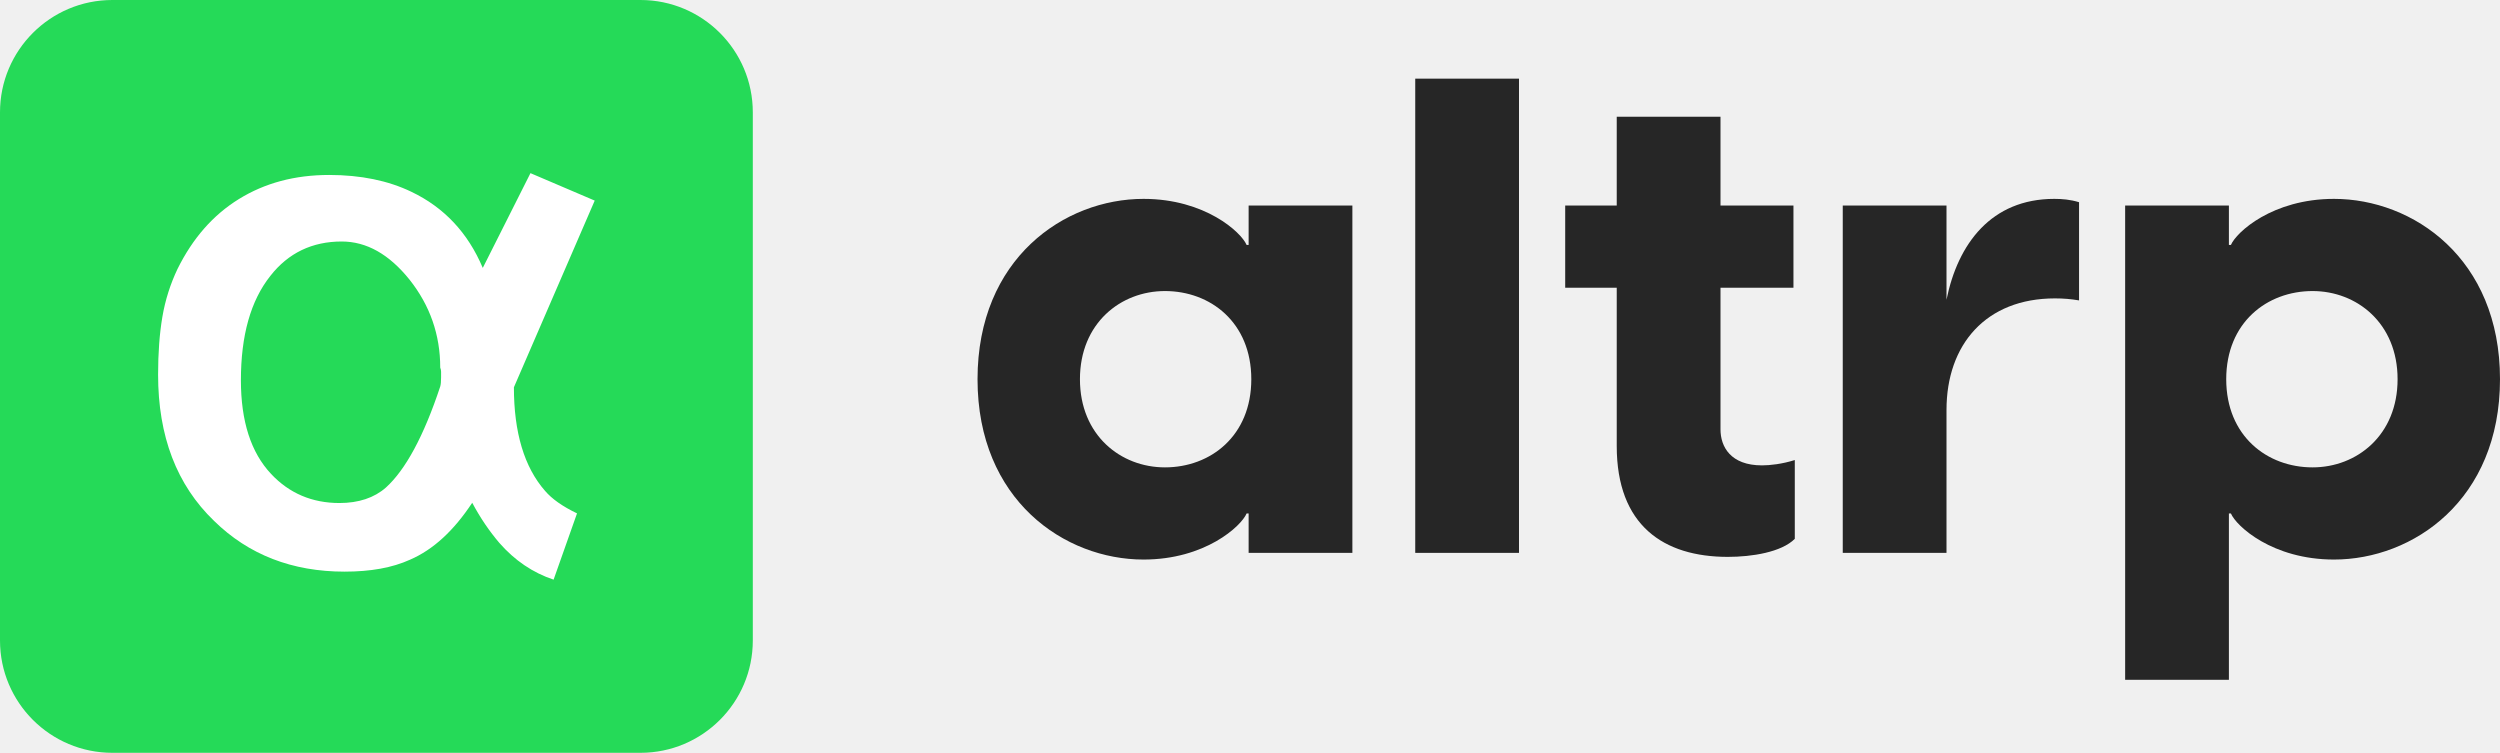
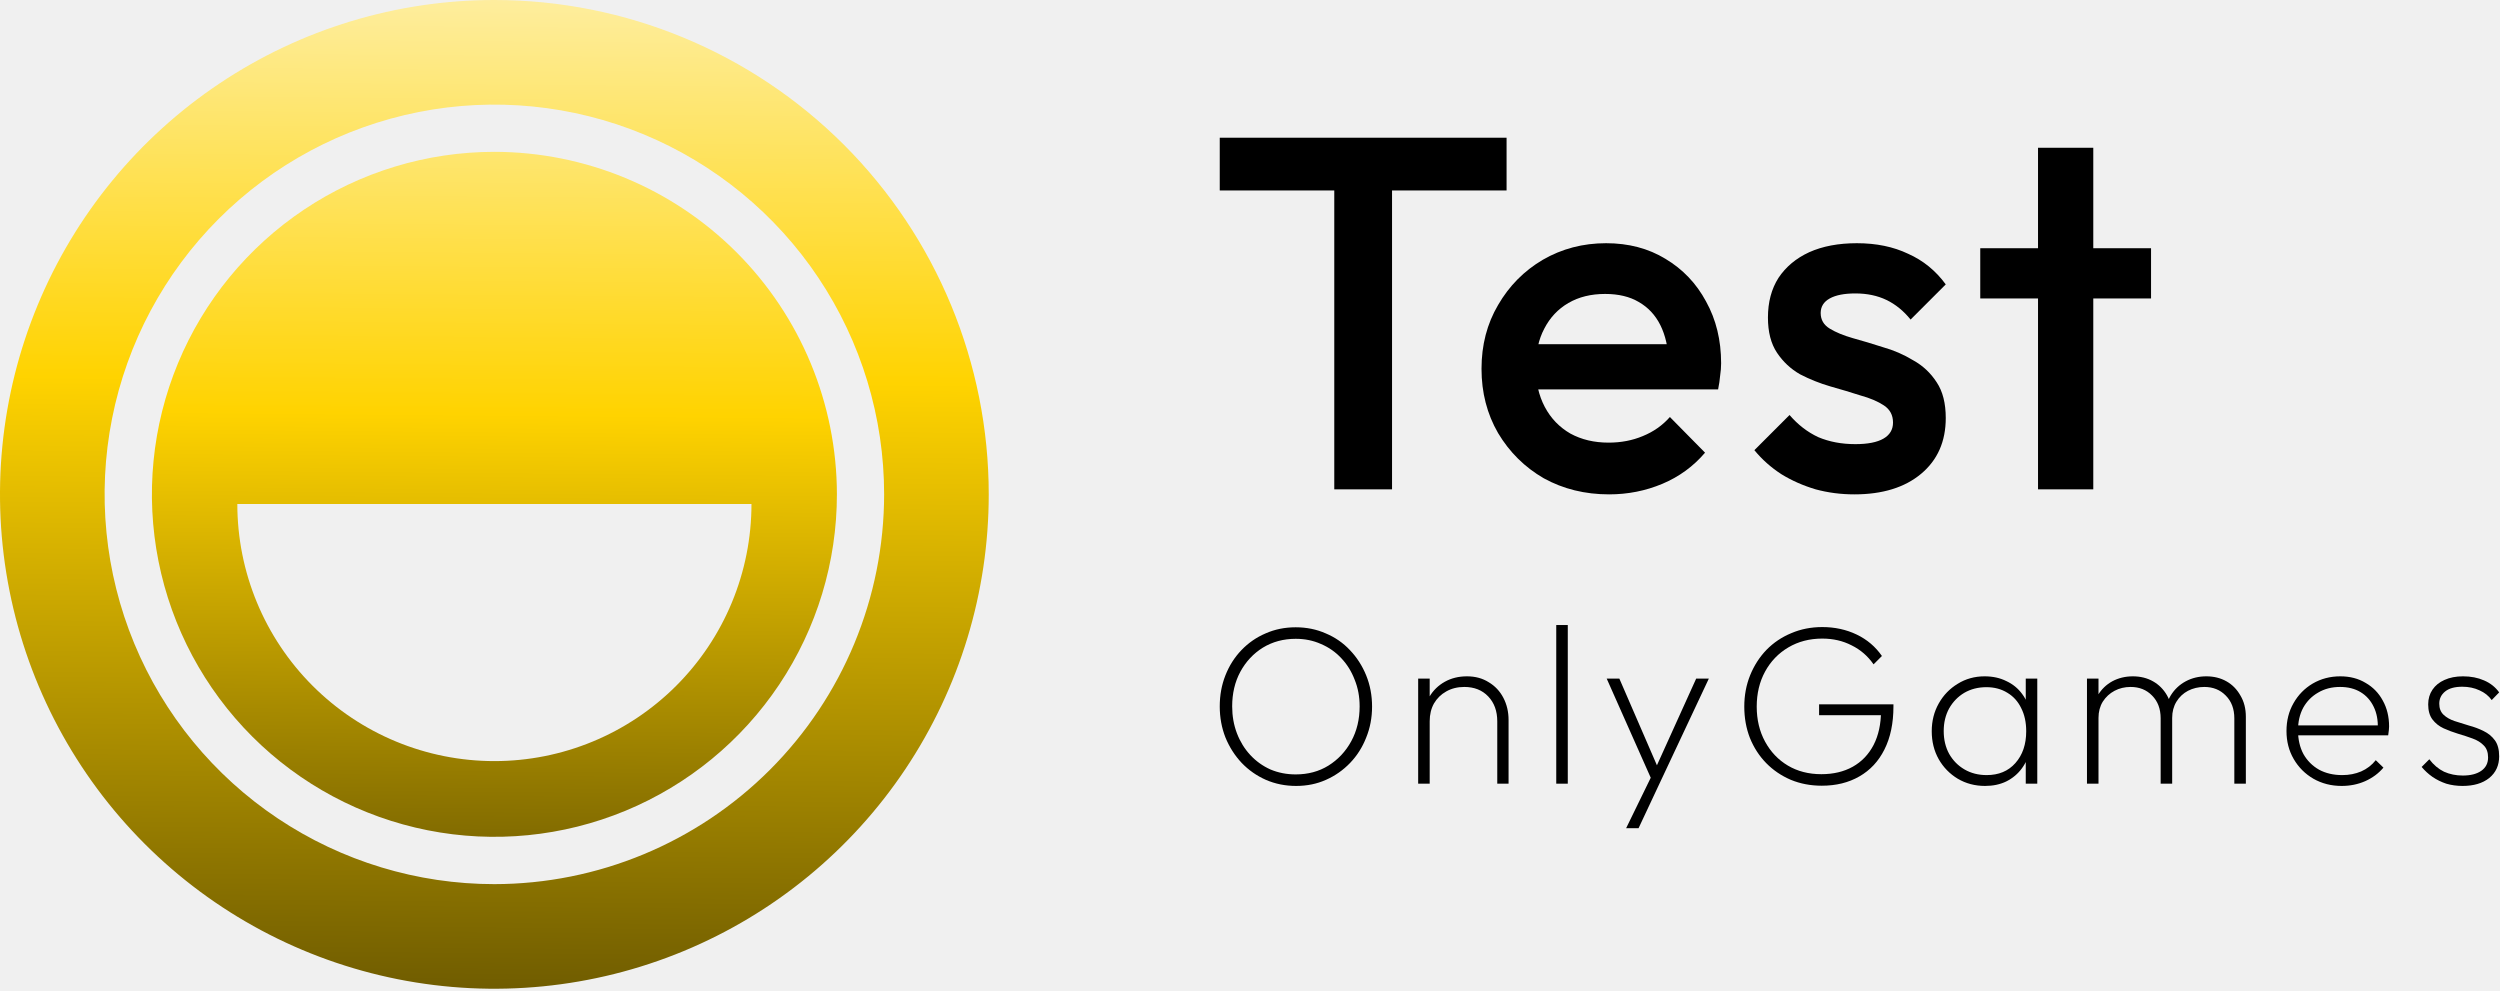
- <svg xmlns="http://www.w3.org/2000/svg" width="445" height="134" viewBox="0 0 445 134" fill="none">
-   <rect width="134" height="134" rx="20" fill="#25DA58" />
-   <path d="M105.86 35.706L91.475 68.936C91.475 76.956 93.305 83.132 97.016 87.372C98.236 88.8 100.116 90.137 102.709 91.382L98.54 103.18C94.83 101.936 91.628 99.77 88.883 96.636C87.154 94.608 85.528 92.257 84.054 89.492C80.801 94.423 77.141 97.834 72.973 99.631C69.821 101.06 65.958 101.752 61.333 101.752C52.031 101.752 44.253 98.756 38.103 92.718C31.444 86.312 28.14 77.647 28.14 66.678C28.14 62.852 28.394 59.396 28.903 56.4C29.411 53.404 30.326 50.547 31.597 47.873C34.291 42.435 37.9 38.287 42.525 35.429C47.151 32.572 52.488 31.143 58.588 31.143C64.23 31.143 69.11 32.157 73.227 34.139C79.022 36.904 83.291 41.421 85.934 47.689L94.423 30.82L105.86 35.706ZM78.361 68.798C78.462 68.475 78.513 67.922 78.513 67.185C78.513 66.77 78.513 66.447 78.513 66.171C78.513 65.94 78.462 65.664 78.361 65.433C78.361 59.58 76.531 54.372 72.922 49.809C69.262 45.246 65.246 42.988 60.824 42.988C55.589 42.988 51.319 45.016 48.117 49.118C44.609 53.542 42.881 59.718 42.881 67.692C42.881 74.974 44.66 80.55 48.269 84.376C51.471 87.787 55.538 89.538 60.418 89.538C63.823 89.538 66.619 88.616 68.703 86.773C72.159 83.638 75.413 77.693 78.361 68.798Z" fill="white" />
-   <path d="M203.549 99.6C214.511 99.6 220.945 93.656 221.898 91.397H222.256V98.411H240.724V36.589H222.256V43.603H221.898C220.945 41.344 214.511 35.4 203.549 35.4C189.489 35.4 174 45.981 174 67.5C174 89.019 189.489 99.6 203.549 99.6ZM192.23 67.5C192.23 57.513 199.498 51.807 207.362 51.807C215.464 51.807 222.732 57.394 222.732 67.5C222.732 77.606 215.464 83.193 207.362 83.193C199.498 83.193 192.23 77.487 192.23 67.5Z" fill="#262626" />
-   <path d="M251.913 98.411H270.381V14H251.913V98.411Z" fill="#262626" />
-   <path d="M307.558 99.124C311.848 99.124 317.09 98.292 319.473 95.914V81.886C317.209 82.599 315.065 82.837 313.635 82.837C308.035 82.837 306.248 79.508 306.248 76.417V51.212H319.235V36.589H306.248V20.777H287.779V36.589H278.605V51.212H287.779V79.389C287.779 93.537 296.12 99.124 307.558 99.124Z" fill="#262626" />
-   <path d="M328.01 98.411H346.478V72.969C346.478 61.318 353.508 53.114 365.78 53.114C367.329 53.114 368.64 53.233 370.07 53.471V35.994C368.521 35.519 367.091 35.4 365.661 35.4C354.461 35.4 348.504 43.366 346.478 53.352V36.589H328.01V98.411Z" fill="#262626" />
-   <path d="M378.276 121H396.744V91.397H397.102C398.055 93.656 404.489 99.6 415.451 99.6C429.511 99.6 445 89.019 445 67.5C445 45.981 429.511 35.4 415.451 35.4C404.489 35.4 398.055 41.344 397.102 43.603H396.744V36.589H378.276V121ZM396.268 67.5C396.268 57.394 403.536 51.807 411.638 51.807C419.502 51.807 426.77 57.513 426.77 67.5C426.77 77.487 419.502 83.193 411.638 83.193C403.536 83.193 396.268 77.606 396.268 67.5Z" fill="#262626" />
+ <svg xmlns="http://www.w3.org/2000/svg" width="974" height="386" viewBox="0 0 974 386" fill="none">
+   <path d="M192.607 0C154.513 0 117.275 11.296 85.6 32.46C53.926 53.624 29.239 83.705 14.661 118.899C0.083 154.093 -3.731 192.821 3.701 230.183C11.133 267.545 29.477 301.864 56.413 328.8C83.35 355.737 117.669 374.081 155.031 381.513C192.393 388.945 231.12 385.13 266.315 370.552C301.509 355.975 331.59 331.287 352.753 299.613C373.917 267.939 385.213 230.701 385.213 192.607C385.213 141.525 364.922 92.534 328.801 56.413C292.68 20.292 243.689 0 192.607 0ZM192.607 344.458C162.574 344.458 133.215 335.552 108.242 318.867C83.271 302.181 63.808 278.465 52.315 250.718C40.821 222.971 37.814 192.439 43.673 162.982C49.533 133.526 63.995 106.469 85.232 85.232C106.468 63.995 133.526 49.533 162.982 43.673C192.438 37.814 222.97 40.821 250.718 52.315C278.465 63.808 302.181 83.271 318.866 108.243C335.552 133.215 344.458 162.573 344.458 192.607C344.418 232.868 328.406 271.468 299.937 299.936C271.468 328.406 232.868 344.417 192.607 344.458Z" fill="url(#paint0_linear_367_235)" />
+   <path d="M192.62 59.154C166.229 59.154 140.429 66.98 118.486 81.642C96.542 96.304 79.439 117.145 69.339 141.527C59.239 165.91 56.597 192.74 61.746 218.624C66.894 244.509 79.603 268.285 98.265 286.947C116.927 305.609 140.703 318.317 166.587 323.466C192.472 328.615 219.302 325.973 243.684 315.873C268.067 305.772 288.907 288.67 303.57 266.726C318.232 244.782 326.058 218.984 326.058 192.592C326.017 157.214 311.946 123.298 286.929 98.282C261.914 73.266 227.997 59.195 192.62 59.154ZM192.62 296.523C166.057 296.523 140.582 285.971 121.799 267.188C103.016 248.405 92.464 222.93 92.464 196.367H292.775C292.775 209.52 290.185 222.544 285.151 234.695C280.119 246.846 272.741 257.887 263.441 267.188C254.14 276.488 243.099 283.866 230.948 288.898C218.797 293.932 205.773 296.523 192.62 296.523Z" fill="url(#paint1_linear_367_235)" />
+   <path d="M794.014 190.649V57.568H815.542V190.649H794.014ZM771.508 116.28V96.709H838.048V116.28H771.508Z" fill="black" />
+   <path d="M722.45 192.607C717.231 192.607 712.208 191.955 707.38 190.65C702.553 189.215 698.117 187.258 694.072 184.779C690.027 182.169 686.505 179.038 683.504 175.385L697.203 161.685C700.465 165.469 704.184 168.339 708.359 170.296C712.664 172.123 717.492 173.036 722.841 173.036C727.668 173.036 731.322 172.319 733.801 170.883C736.28 169.448 737.519 167.361 737.519 164.621C737.519 161.75 736.345 159.532 733.996 157.967C731.648 156.401 728.582 155.096 724.798 154.053C721.145 152.878 717.231 151.704 713.056 150.53C709.011 149.356 705.097 147.79 701.313 145.833C697.66 143.745 694.659 140.94 692.311 137.418C689.962 133.895 688.788 129.328 688.788 123.718C688.788 117.716 690.158 112.563 692.898 108.257C695.768 103.952 699.748 100.625 704.836 98.276C710.055 95.928 716.252 94.753 723.428 94.753C730.995 94.753 737.649 96.123 743.39 98.863C749.261 101.473 754.154 105.452 758.068 110.801L744.369 124.501C741.629 121.109 738.498 118.564 734.975 116.868C731.452 115.172 727.407 114.324 722.841 114.324C718.535 114.324 715.208 114.976 712.86 116.281C710.511 117.586 709.337 119.478 709.337 121.957C709.337 124.566 710.511 126.588 712.86 128.024C715.208 129.459 718.209 130.698 721.862 131.742C725.646 132.786 729.56 133.96 733.605 135.265C737.78 136.439 741.694 138.135 745.347 140.353C749.131 142.441 752.197 145.311 754.546 148.964C756.894 152.487 758.068 157.119 758.068 162.859C758.068 171.992 754.872 179.234 748.479 184.583C742.086 189.932 733.409 192.607 722.45 192.607Z" fill="black" />
+   <path d="M626.907 192.607C617.513 192.607 609.032 190.519 601.465 186.344C594.028 182.039 588.092 176.167 583.656 168.731C579.35 161.294 577.197 152.944 577.197 143.68C577.197 134.417 579.35 126.132 583.656 118.825C587.961 111.389 593.767 105.517 601.074 101.212C608.51 96.906 616.73 94.753 625.733 94.753C634.474 94.753 642.172 96.776 648.826 100.82C655.611 104.865 660.895 110.41 664.678 117.455C668.592 124.501 670.549 132.525 670.549 141.527C670.549 143.093 670.419 144.724 670.158 146.42C670.028 147.986 669.767 149.747 669.375 151.704H592.267V134.091H658.22L650.196 141.136C649.935 135.395 648.826 130.568 646.869 126.654C644.912 122.74 642.107 119.739 638.454 117.651C634.931 115.564 630.56 114.52 625.341 114.52C619.861 114.52 615.099 115.694 611.055 118.043C607.01 120.391 603.879 123.718 601.661 128.024C599.443 132.199 598.334 137.222 598.334 143.093C598.334 148.964 599.508 154.118 601.856 158.554C604.205 162.99 607.532 166.447 611.837 168.926C616.143 171.275 621.101 172.449 626.711 172.449C631.539 172.449 635.975 171.601 640.019 169.905C644.194 168.209 647.717 165.73 650.587 162.468L664.287 176.363C659.72 181.713 654.175 185.757 647.652 188.497C641.128 191.237 634.213 192.607 626.907 192.607Z" fill="black" />
+   <path d="M519.834 190.65V57.569H542.34V190.65H519.834ZM475.213 74.204V53.655H586.962V74.204H475.213Z" fill="black" />
+   <path d="M959.408 306.201C957.177 306.201 955.064 305.908 953.068 305.321C951.131 304.675 949.341 303.795 947.697 302.679C946.112 301.564 944.703 300.273 943.471 298.805L946.464 295.811C948.108 297.983 950.016 299.598 952.188 300.654C954.418 301.652 956.854 302.151 959.496 302.151C962.548 302.151 964.955 301.535 966.716 300.302C968.477 299.069 969.357 297.338 969.357 295.107C969.357 293.111 968.799 291.556 967.684 290.44C966.569 289.267 965.101 288.357 963.282 287.711C961.521 287.065 959.642 286.449 957.647 285.862C955.709 285.275 953.831 284.571 952.011 283.749C950.25 282.927 948.812 281.782 947.697 280.315C946.582 278.847 946.024 276.881 946.024 274.416C946.024 272.244 946.582 270.336 947.697 268.692C948.812 267.049 950.368 265.787 952.364 264.906C954.418 263.967 956.825 263.498 959.584 263.498C962.636 263.498 965.366 264.026 967.772 265.082C970.238 266.139 972.204 267.695 973.671 269.749L970.766 272.743C969.592 271.099 968.007 269.837 966.011 268.957C964.015 268.017 961.785 267.548 959.319 267.548C956.385 267.548 954.154 268.164 952.628 269.397C951.102 270.63 950.339 272.214 950.339 274.151C950.339 275.971 950.896 277.409 952.011 278.466C953.127 279.522 954.565 280.344 956.326 280.931C958.145 281.518 960.024 282.105 961.961 282.692C963.957 283.22 965.835 283.925 967.596 284.805C969.416 285.686 970.883 286.889 971.998 288.415C973.114 289.942 973.671 292.025 973.671 294.667C973.671 298.189 972.38 301.006 969.797 303.12C967.215 305.174 963.751 306.201 959.408 306.201Z" fill="black" />
+   <path d="M912.298 306.201C908.248 306.201 904.579 305.262 901.292 303.384C898.064 301.505 895.51 298.952 893.632 295.723C891.754 292.495 890.814 288.856 890.814 284.805C890.814 280.755 891.724 277.145 893.544 273.975C895.364 270.747 897.858 268.193 901.028 266.315C904.257 264.437 907.837 263.498 911.77 263.498C915.527 263.498 918.814 264.349 921.632 266.051C924.508 267.695 926.738 269.984 928.323 272.919C929.967 275.854 930.789 279.229 930.789 283.044C930.789 283.397 930.759 283.866 930.701 284.453C930.642 284.981 930.554 285.657 930.436 286.478H893.984V282.604H927.883L926.386 283.837C926.504 280.608 925.975 277.791 924.801 275.384C923.627 272.919 921.925 271.011 919.694 269.661C917.464 268.311 914.793 267.636 911.682 267.636C908.454 267.636 905.607 268.37 903.141 269.837C900.676 271.246 898.739 273.212 897.33 275.736C895.98 278.26 895.305 281.195 895.305 284.541C895.305 288.063 896.009 291.145 897.418 293.786C898.886 296.369 900.911 298.394 903.493 299.862C906.076 301.27 909.099 301.975 912.562 301.975C915.204 301.975 917.64 301.505 919.871 300.566C922.16 299.568 924.068 298.101 925.594 296.164L928.587 299.069C926.709 301.3 924.332 303.061 921.455 304.352C918.638 305.585 915.586 306.201 912.298 306.201Z" fill="black" />
+   <path d="M813.086 305.321V264.378H817.576V305.321H813.086ZM841.79 305.321V279.875C841.79 276.177 840.675 273.212 838.444 270.982C836.272 268.751 833.484 267.636 830.079 267.636C827.79 267.636 825.706 268.135 823.828 269.133C821.95 270.131 820.423 271.539 819.249 273.359C818.134 275.179 817.576 277.292 817.576 279.699L815.287 279.17C815.287 276 815.962 273.242 817.312 270.894C818.721 268.546 820.599 266.726 822.947 265.435C825.354 264.143 828.025 263.498 830.96 263.498C833.895 263.498 836.507 264.143 838.796 265.435C841.085 266.726 842.905 268.546 844.255 270.894C845.605 273.242 846.28 276 846.28 279.17V305.321H841.79ZM870.494 305.321V279.875C870.494 276.177 869.378 273.212 867.148 270.982C864.976 268.751 862.188 267.636 858.783 267.636C856.494 267.636 854.381 268.135 852.444 269.133C850.565 270.131 849.069 271.539 847.953 273.359C846.838 275.179 846.28 277.292 846.28 279.699L843.551 279.17C843.61 275.942 844.343 273.183 845.752 270.894C847.22 268.546 849.157 266.726 851.563 265.435C853.97 264.143 856.641 263.498 859.576 263.498C862.511 263.498 865.123 264.143 867.412 265.435C869.701 266.726 871.521 268.575 872.871 270.982C874.28 273.33 874.984 276.089 874.984 279.258V305.321H870.494Z" fill="black" />
+   <path d="M773.385 306.201C769.452 306.201 765.901 305.262 762.731 303.384C759.62 301.505 757.155 298.981 755.335 295.811C753.515 292.583 752.605 288.944 752.605 284.893C752.605 280.902 753.515 277.292 755.335 274.063C757.155 270.835 759.62 268.282 762.731 266.403C765.842 264.466 769.335 263.498 773.209 263.498C776.379 263.498 779.196 264.114 781.662 265.347C784.186 266.521 786.24 268.193 787.825 270.365C789.469 272.537 790.525 275.12 790.995 278.114V291.497C790.466 294.491 789.381 297.103 787.737 299.333C786.152 301.505 784.127 303.208 781.662 304.44C779.255 305.614 776.496 306.201 773.385 306.201ZM774.001 301.975C778.697 301.975 782.425 300.419 785.184 297.308C788.001 294.139 789.41 290 789.41 284.893C789.41 281.43 788.764 278.437 787.473 275.912C786.24 273.33 784.45 271.334 782.102 269.925C779.754 268.458 777.024 267.724 773.913 267.724C770.685 267.724 767.809 268.458 765.284 269.925C762.819 271.393 760.853 273.418 759.385 276C757.976 278.583 757.272 281.518 757.272 284.805C757.272 288.151 757.976 291.116 759.385 293.698C760.853 296.281 762.848 298.306 765.373 299.774C767.897 301.241 770.773 301.975 774.001 301.975ZM789.234 305.321V294.315L790.202 284.277L789.234 274.328V264.378H793.724V305.321H789.234Z" fill="black" />
+   <path d="M709.775 306.113C705.431 306.113 701.41 305.35 697.712 303.824C694.014 302.239 690.815 300.067 688.115 297.308C685.415 294.549 683.302 291.291 681.775 287.535C680.308 283.778 679.574 279.698 679.574 275.296C679.574 270.893 680.337 266.814 681.863 263.057C683.39 259.3 685.503 256.013 688.203 253.196C690.962 250.378 694.19 248.206 697.888 246.68C701.586 245.095 705.607 244.303 709.951 244.303C714.823 244.303 719.284 245.271 723.334 247.208C727.385 249.145 730.672 251.934 733.196 255.573L729.938 258.831C727.708 255.602 724.861 253.137 721.397 251.435C717.993 249.674 714.177 248.793 709.951 248.793C705.02 248.793 700.618 249.938 696.744 252.227C692.87 254.516 689.847 257.657 687.675 261.648C685.503 265.64 684.417 270.189 684.417 275.296C684.417 280.403 685.503 284.952 687.675 288.943C689.847 292.935 692.811 296.046 696.568 298.277C700.324 300.507 704.668 301.622 709.599 301.622C714.295 301.622 718.374 300.654 721.838 298.717C725.301 296.78 728.001 293.962 729.938 290.264C731.875 286.507 732.844 282.046 732.844 276.881L735.221 278.642H708.718V274.415H737.686V275.208C737.686 281.782 736.512 287.388 734.164 292.025C731.875 296.604 728.617 300.096 724.391 302.503C720.223 304.91 715.351 306.113 709.775 306.113Z" fill="black" />
+   <path d="M644.193 305.409L625.967 264.378H630.898L646.658 300.742H644.369L660.834 264.378H665.765L646.482 305.409H644.193ZM633.539 322.666L644.105 301.006L646.482 305.409L638.382 322.666H633.539Z" fill="black" />
+   <path d="M606.316 305.32V243.51H610.807V305.32H606.316Z" fill="black" />
+   <path d="M583.335 305.321V281.019C583.335 277.028 582.161 273.799 579.813 271.334C577.465 268.869 574.354 267.636 570.48 267.636C567.838 267.636 565.49 268.223 563.436 269.397C561.44 270.512 559.855 272.068 558.681 274.063C557.566 276.059 557.008 278.378 557.008 281.019L554.719 279.699C554.719 276.587 555.453 273.829 556.92 271.422C558.387 268.957 560.383 267.02 562.907 265.611C565.431 264.202 568.308 263.498 571.536 263.498C574.765 263.498 577.582 264.261 579.989 265.787C582.454 267.254 584.362 269.279 585.712 271.862C587.062 274.445 587.737 277.321 587.737 280.491V305.321H583.335ZM552.518 305.321V264.378H557.008V305.321H552.518Z" fill="black" />
+   <path d="M504.973 306.201C500.747 306.201 496.814 305.408 493.175 303.824C489.594 302.239 486.454 300.037 483.754 297.22C481.053 294.344 478.94 291.027 477.414 287.27C475.947 283.514 475.213 279.493 475.213 275.208C475.213 270.864 475.947 266.843 477.414 263.145C478.882 259.388 480.965 256.101 483.666 253.284C486.366 250.466 489.506 248.294 493.087 246.768C496.667 245.183 500.571 244.391 504.797 244.391C509.024 244.391 512.927 245.183 516.508 246.768C520.147 248.294 523.288 250.466 525.929 253.284C528.629 256.101 530.742 259.388 532.269 263.145C533.795 266.902 534.558 270.952 534.558 275.296C534.558 279.581 533.795 283.602 532.269 287.358C530.801 291.115 528.717 294.402 526.017 297.22C523.317 300.037 520.176 302.239 516.596 303.824C513.074 305.408 509.2 306.201 504.973 306.201ZM504.797 301.71C509.611 301.71 513.866 300.566 517.564 298.276C521.321 295.929 524.285 292.759 526.457 288.767C528.629 284.776 529.715 280.256 529.715 275.208C529.715 271.451 529.069 267.988 527.778 264.818C526.545 261.589 524.814 258.801 522.583 256.453C520.353 254.047 517.711 252.198 514.659 250.906C511.665 249.556 508.378 248.881 504.797 248.881C500.043 248.881 495.787 250.026 492.03 252.315C488.332 254.604 485.397 257.745 483.225 261.736C481.112 265.669 480.056 270.16 480.056 275.208C480.056 278.964 480.672 282.457 481.905 285.686C483.137 288.914 484.869 291.732 487.099 294.138C489.33 296.545 491.942 298.423 494.936 299.773C497.988 301.065 501.275 301.71 504.797 301.71Z" fill="black" />
+   <defs>
+     <linearGradient id="paint0_linear_367_235" x1="299.611" y1="449.416" x2="304.961" y2="-176.557" gradientUnits="userSpaceOnUse">
+       <stop stop-color="#4A3D00" />
+       <stop offset="0.48" stop-color="#FFD300" />
+       <stop offset="0.74" stop-color="#FEF0AD" />
+     </linearGradient>
+     <linearGradient id="paint1_linear_367_235" x1="266.752" y1="370.509" x2="270.458" y2="-63.164" gradientUnits="userSpaceOnUse">
+       <stop stop-color="#615000" />
+       <stop offset="0.481" stop-color="#FFD300" />
+       <stop offset="0.846" stop-color="#FEF0AD" />
+     </linearGradient>
+   </defs>
</svg>
